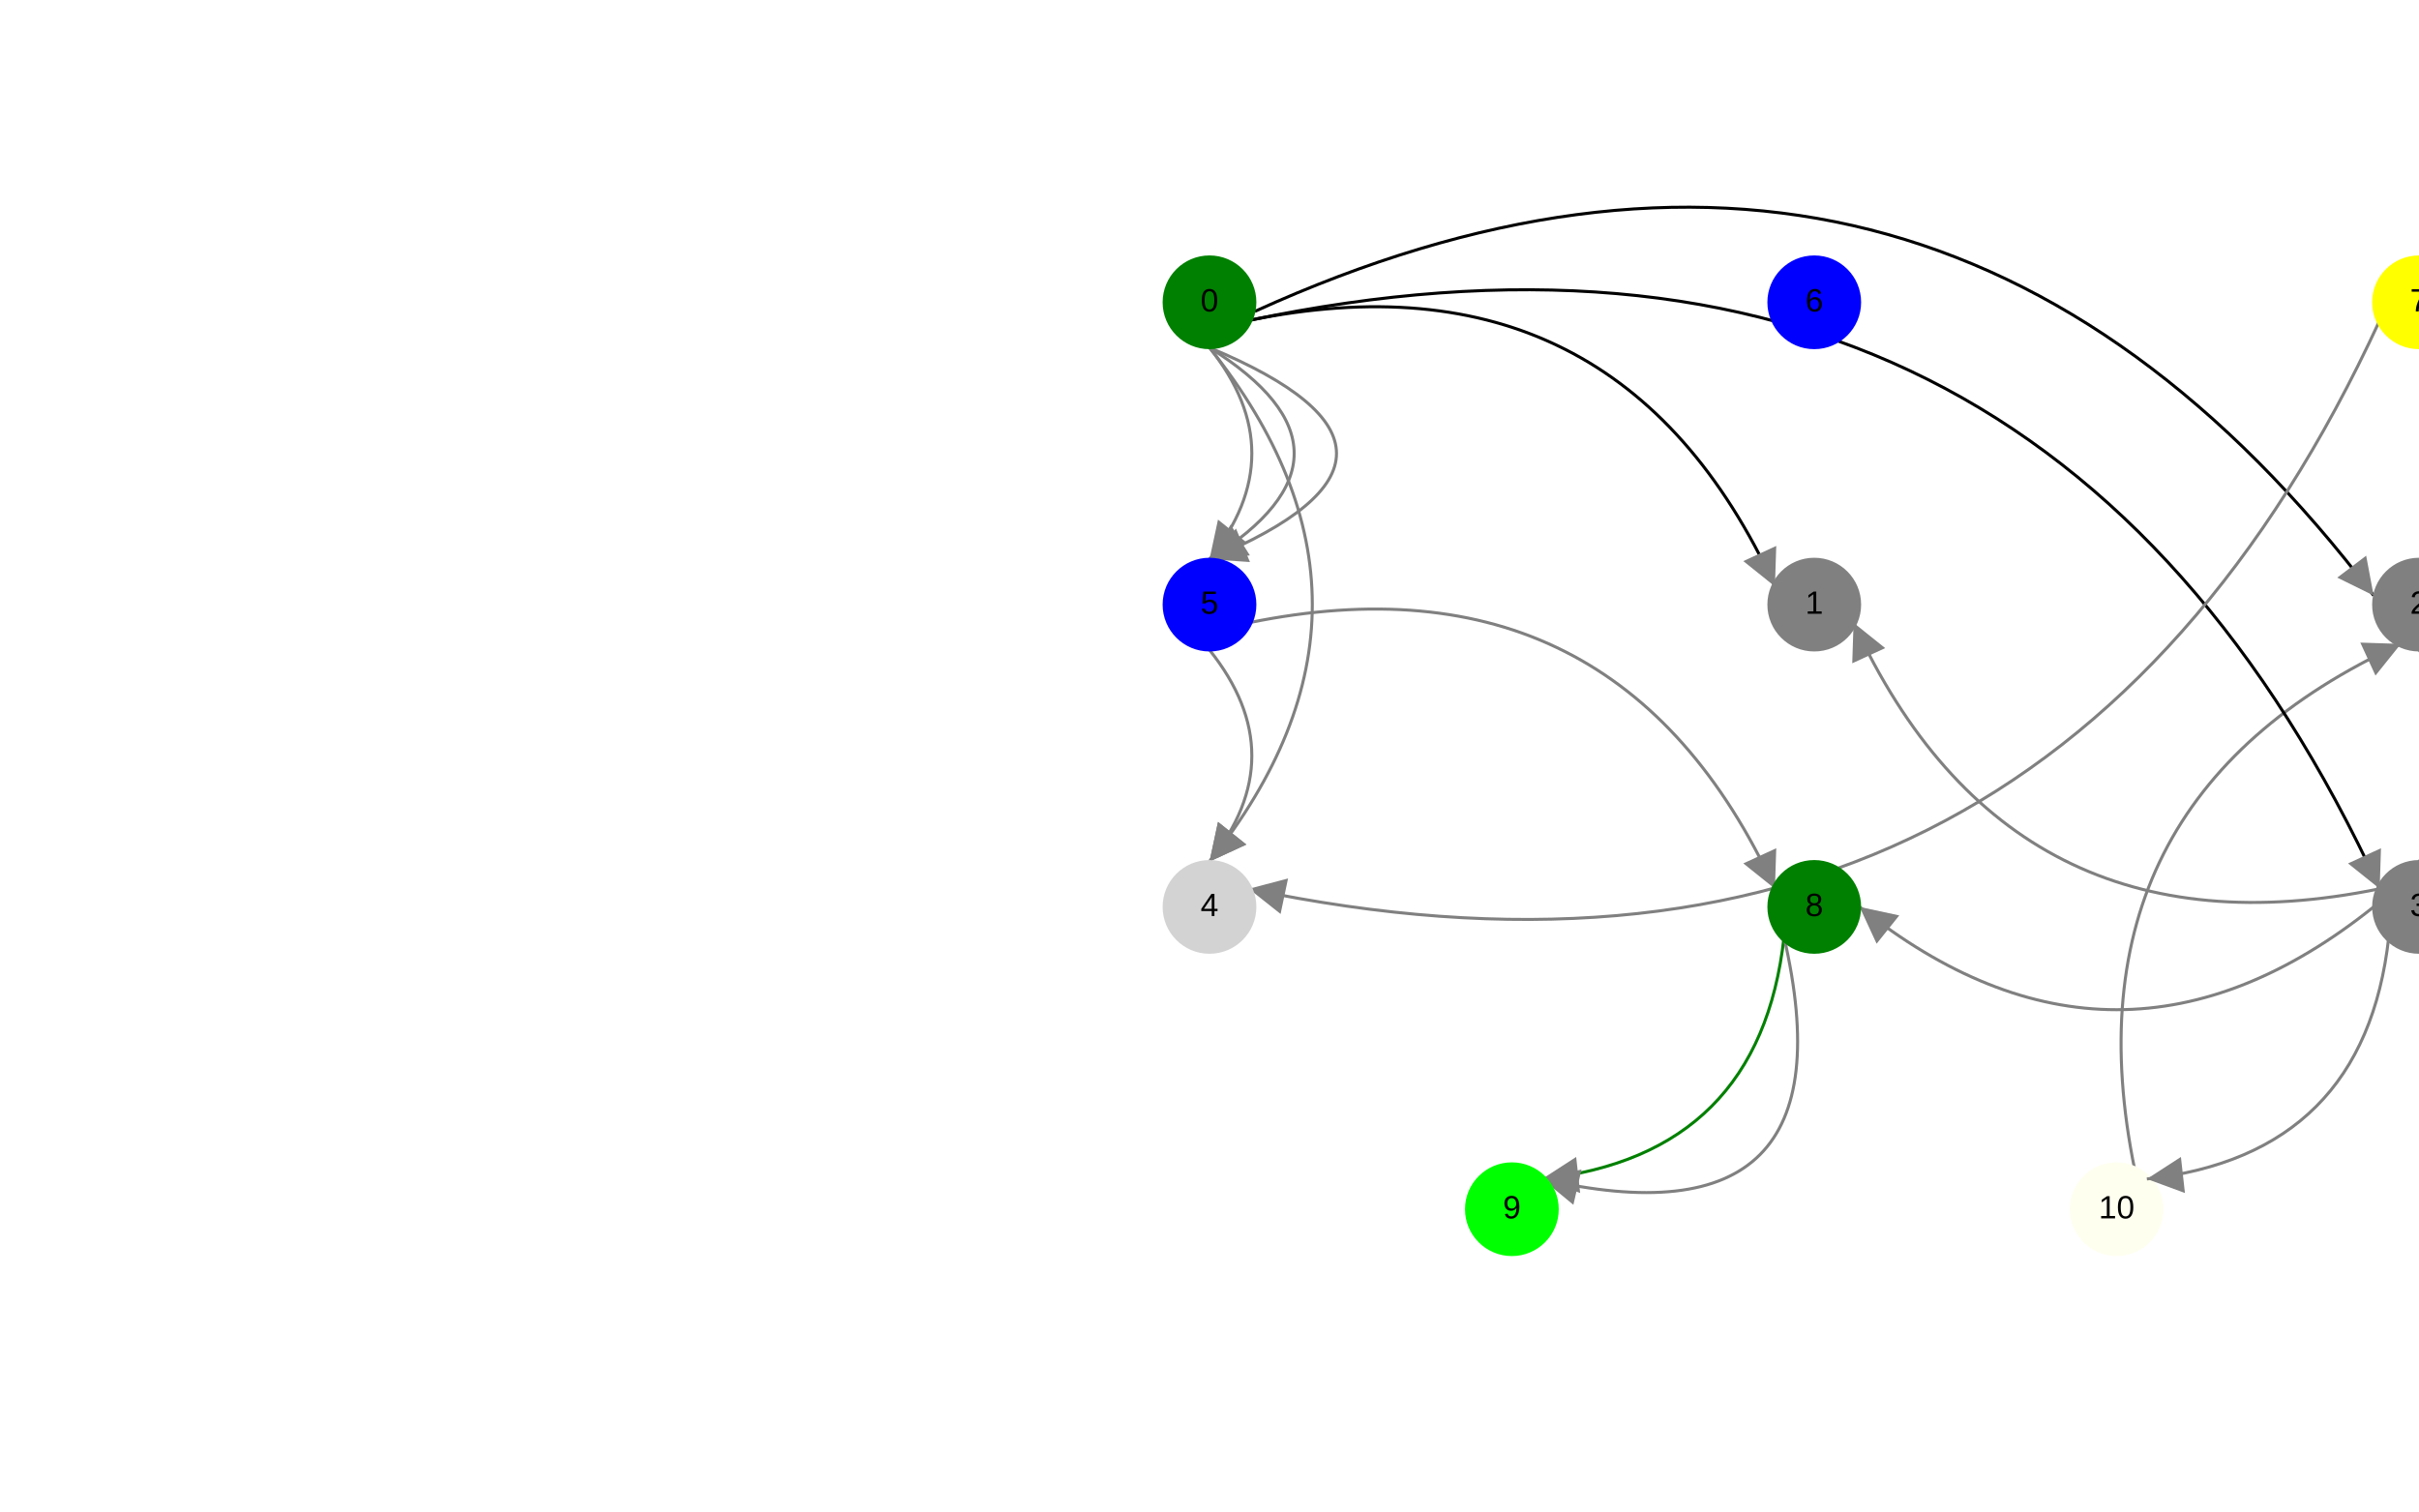
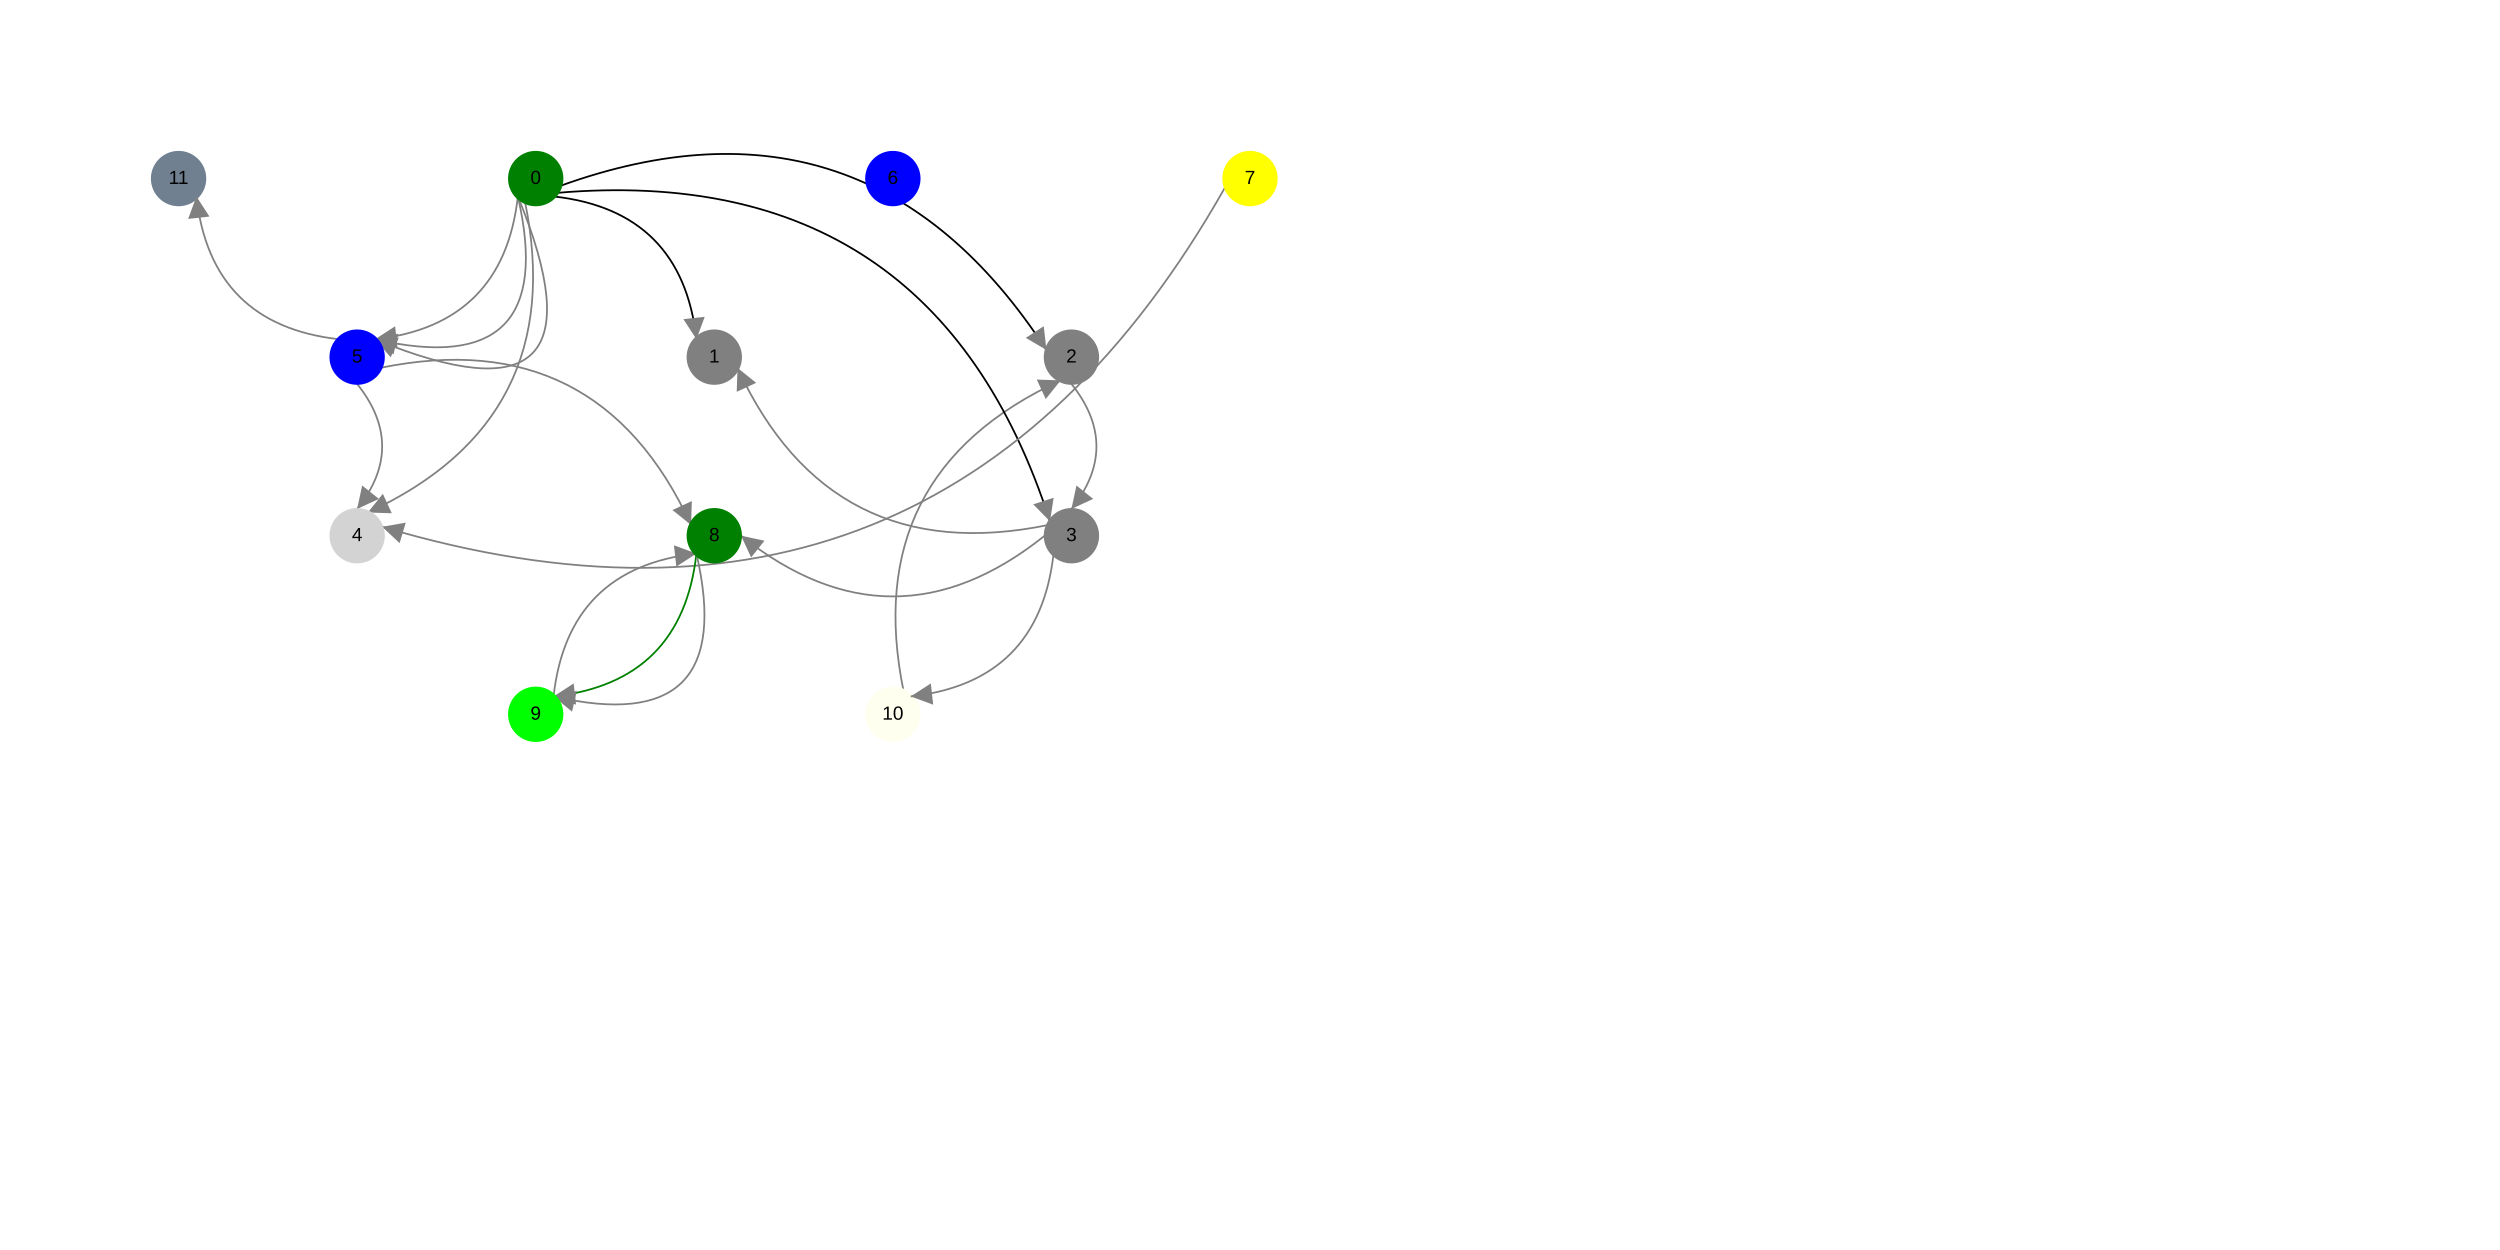
- <svg xmlns="http://www.w3.org/2000/svg" viewBox="0 0 800 500">
+ <svg xmlns="http://www.w3.org/2000/svg" viewBox="0 0 1400 700">
  <style type="text/css">text {font-family: Arial, sans serif; font-size: 8pt; text-anchor:middle; dominant-baseline:
        middle;}
    </style>
  <defs>
    <marker id="arrow" markerHeight="12" markerWidth="12" orient="auto-start-reverse" refX="20" refY="10" viewBox="0 0 20 20">
      <path d="M 0 0 L 20 10 L 0 20 Z" fill="gray" />
    </marker>
  </defs>
-   <path d="M 400 115 Q 428 150, 400 185" fill="none" marker-end="url(#arrow)" stroke="gray" />
-   <path d="M 400 115 Q 456 150, 400 185" fill="none" marker-end="url(#arrow)" stroke="gray" />
-   <path d="M 706 387 Q 681 265, 794 213" fill="none" marker-end="url(#arrow)" stroke="gray" />
-   <path d="M 413 106 Q 535 81, 587 194" fill="none" marker-end="url(#arrow)" stroke="black" />
-   <path d="M 415 103 Q 637 2, 785 197" fill="none" marker-end="url(#arrow)" stroke="black" />
-   <path d="M 413 106 Q 675 51, 787 294" fill="none" marker-end="url(#arrow)" stroke="black" />
-   <path d="M 400 115 Q 468 200, 400 285" fill="none" marker-end="url(#arrow)" stroke="gray" />
-   <path d="M 787 294 Q 665 319, 613 206" fill="none" marker-end="url(#arrow)" stroke="gray" />
-   <path d="M 400 115 Q 484 150, 400 185" fill="none" marker-end="url(#arrow)" stroke="gray" />
-   <path d="M 800 215 Q 828 250, 800 285" fill="none" marker-end="url(#arrow)" stroke="gray" />
-   <path d="M 400 215 Q 428 250, 400 285" fill="none" marker-end="url(#arrow)" stroke="gray" />
-   <path d="M 787 106 Q 675 349, 413 294" fill="none" marker-end="url(#arrow)" stroke="gray" />
-   <path d="M 785 300 Q 700 368, 615 300" fill="none" marker-end="url(#arrow)" stroke="gray" />
-   <circle cx="700" cy="400" fill="ivory" r="15" stroke="ivory" stroke-width="1" />
-   <text fill="black" x="700" y="400">10</text>
-   <path d="M 413 206 Q 535 181, 587 294" fill="none" marker-end="url(#arrow)" stroke="gray" />
-   <path d="M 590 310 Q 582 382, 510 390" fill="none" marker-end="url(#arrow)" stroke="green" />
-   <path d="M 590 310 Q 614 414, 510 390" fill="none" marker-end="url(#arrow)" stroke="gray" />
-   <path d="M 790 310 Q 782 382, 710 390" fill="none" marker-end="url(#arrow)" stroke="gray" />
-   <circle cx="400" cy="100" fill="green" r="15" stroke="green" stroke-width="1" />
-   <text fill="black" x="400" y="100">0</text>
+   <path d="M 290 110 Q 282 182, 210 190" fill="none" marker-end="url(#arrow)" stroke="gray" />
+   <path d="M 290 110 Q 314 214, 210 190" fill="none" marker-end="url(#arrow)" stroke="gray" />
+   <path d="M 506 387 Q 481 265, 594 213" fill="none" marker-end="url(#arrow)" stroke="gray" />
+   <path d="M 310 110 Q 382 118, 390 190" fill="none" marker-end="url(#arrow)" stroke="black" />
+   <path d="M 314 104 Q 486 42, 586 196" fill="none" marker-end="url(#arrow)" stroke="black" />
+   <path d="M 312 108 Q 523 90, 588 292" fill="none" marker-end="url(#arrow)" stroke="black" />
+   <path d="M 294 113 Q 319 235, 206 287" fill="none" marker-end="url(#arrow)" stroke="gray" />
+   <path d="M 587 294 Q 465 319, 413 206" fill="none" marker-end="url(#arrow)" stroke="gray" />
+   <path d="M 290 110 Q 346 246, 210 190" fill="none" marker-end="url(#arrow)" stroke="gray" />
+   <path d="M 600 215 Q 628 250, 600 285" fill="none" marker-end="url(#arrow)" stroke="gray" />
+   <path d="M 200 215 Q 228 250, 200 285" fill="none" marker-end="url(#arrow)" stroke="gray" />
+   <path d="M 686 105 Q 526 388, 214 295" fill="none" marker-end="url(#arrow)" stroke="gray" />
+   <path d="M 585 300 Q 500 368, 415 300" fill="none" marker-end="url(#arrow)" stroke="gray" />
+   <circle cx="500" cy="400" fill="ivory" r="15" stroke="ivory" stroke-width="1" />
+   <text fill="black" x="500" y="400">10</text>
+   <circle cx="100" cy="100" fill="slategray" r="15" stroke="slategray" stroke-width="1" />
+   <text fill="black" x="100" y="100">11</text>
+   <path d="M 213 206 Q 335 181, 387 294" fill="none" marker-end="url(#arrow)" stroke="gray" />
+   <path d="M 190 190 Q 118 182, 110 110" fill="none" marker-end="url(#arrow)" stroke="gray" />
+   <path d="M 390 310 Q 382 382, 310 390" fill="none" marker-end="url(#arrow)" stroke="green" />
+   <path d="M 390 310 Q 414 414, 310 390" fill="none" marker-end="url(#arrow)" stroke="gray" />
+   <path d="M 310 390 Q 318 318, 390 310" fill="none" marker-end="url(#arrow)" stroke="gray" />
+   <path d="M 590 310 Q 582 382, 510 390" fill="none" marker-end="url(#arrow)" stroke="gray" />
+   <circle cx="300" cy="100" fill="green" r="15" stroke="green" stroke-width="1" />
+   <text fill="black" x="300" y="100">0</text>
+   <circle cx="400" cy="200" fill="gray" r="15" stroke="gray" stroke-width="1" />
+   <text fill="black" x="400" y="200">1</text>
  <circle cx="600" cy="200" fill="gray" r="15" stroke="gray" stroke-width="1" />
-   <text fill="black" x="600" y="200">1</text>
-   <circle cx="800" cy="200" fill="gray" r="15" stroke="gray" stroke-width="1" />
-   <text fill="black" x="800" y="200">2</text>
-   <circle cx="800" cy="300" fill="gray" r="15" stroke="gray" stroke-width="1" />
-   <text fill="black" x="800" y="300">3</text>
-   <circle cx="400" cy="300" fill="lightgray" r="15" stroke="lightgray" stroke-width="1" />
-   <text fill="black" x="400" y="300">4</text>
-   <circle cx="400" cy="200" fill="blue" r="15" stroke="blue" stroke-width="1" />
-   <text fill="black" x="400" y="200">5</text>
-   <circle cx="600" cy="100" fill="blue" r="15" stroke="blue" stroke-width="1" />
-   <text fill="black" x="600" y="100">6</text>
-   <circle cx="800" cy="100" fill="yellow" r="15" stroke="yellow" stroke-width="1" />
-   <text fill="black" x="800" y="100">7</text>
-   <circle cx="600" cy="300" fill="green" r="15" stroke="green" stroke-width="1" />
-   <text fill="black" x="600" y="300">8</text>
-   <circle cx="500" cy="400" fill="lime" r="15" stroke="lime" stroke-width="1" />
-   <text fill="black" x="500" y="400">9</text>
+   <text fill="black" x="600" y="200">2</text>
+   <circle cx="600" cy="300" fill="gray" r="15" stroke="gray" stroke-width="1" />
+   <text fill="black" x="600" y="300">3</text>
+   <circle cx="200" cy="300" fill="lightgray" r="15" stroke="lightgray" stroke-width="1" />
+   <text fill="black" x="200" y="300">4</text>
+   <circle cx="200" cy="200" fill="blue" r="15" stroke="blue" stroke-width="1" />
+   <text fill="black" x="200" y="200">5</text>
+   <circle cx="500" cy="100" fill="blue" r="15" stroke="blue" stroke-width="1" />
+   <text fill="black" x="500" y="100">6</text>
+   <circle cx="700" cy="100" fill="yellow" r="15" stroke="yellow" stroke-width="1" />
+   <text fill="black" x="700" y="100">7</text>
+   <circle cx="400" cy="300" fill="green" r="15" stroke="green" stroke-width="1" />
+   <text fill="black" x="400" y="300">8</text>
+   <circle cx="300" cy="400" fill="lime" r="15" stroke="lime" stroke-width="1" />
+   <text fill="black" x="300" y="400">9</text>
</svg>
